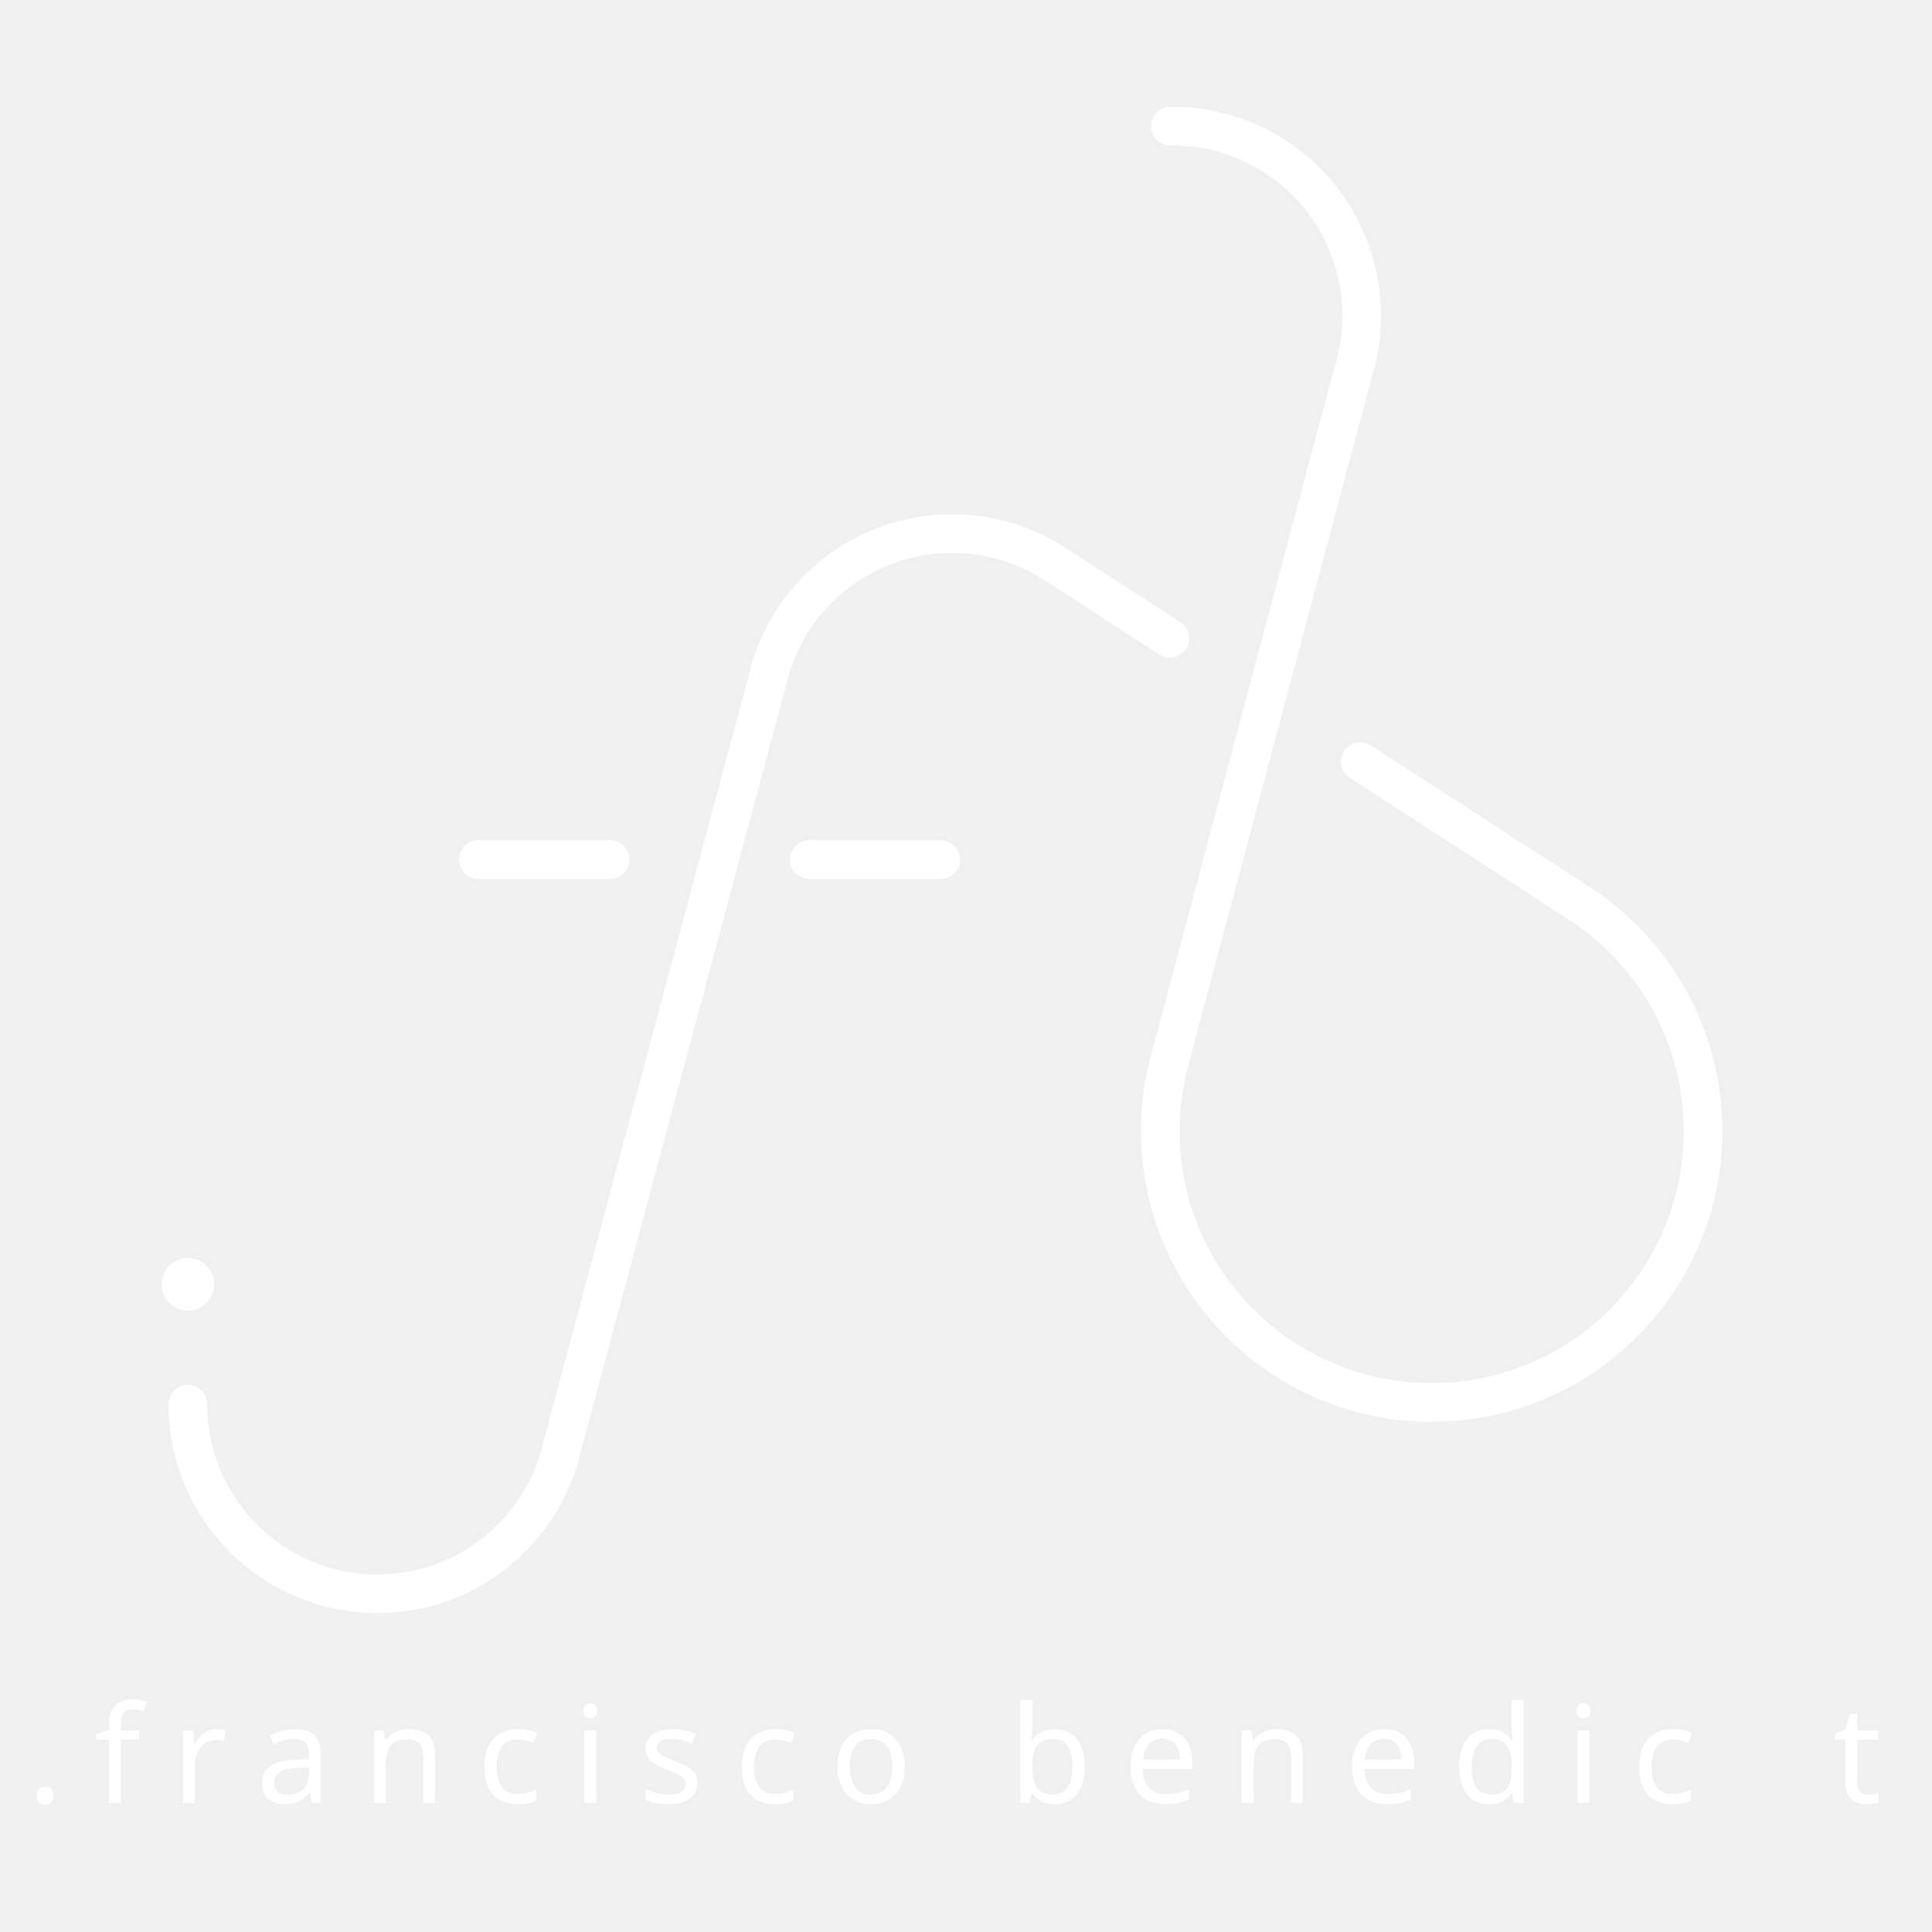
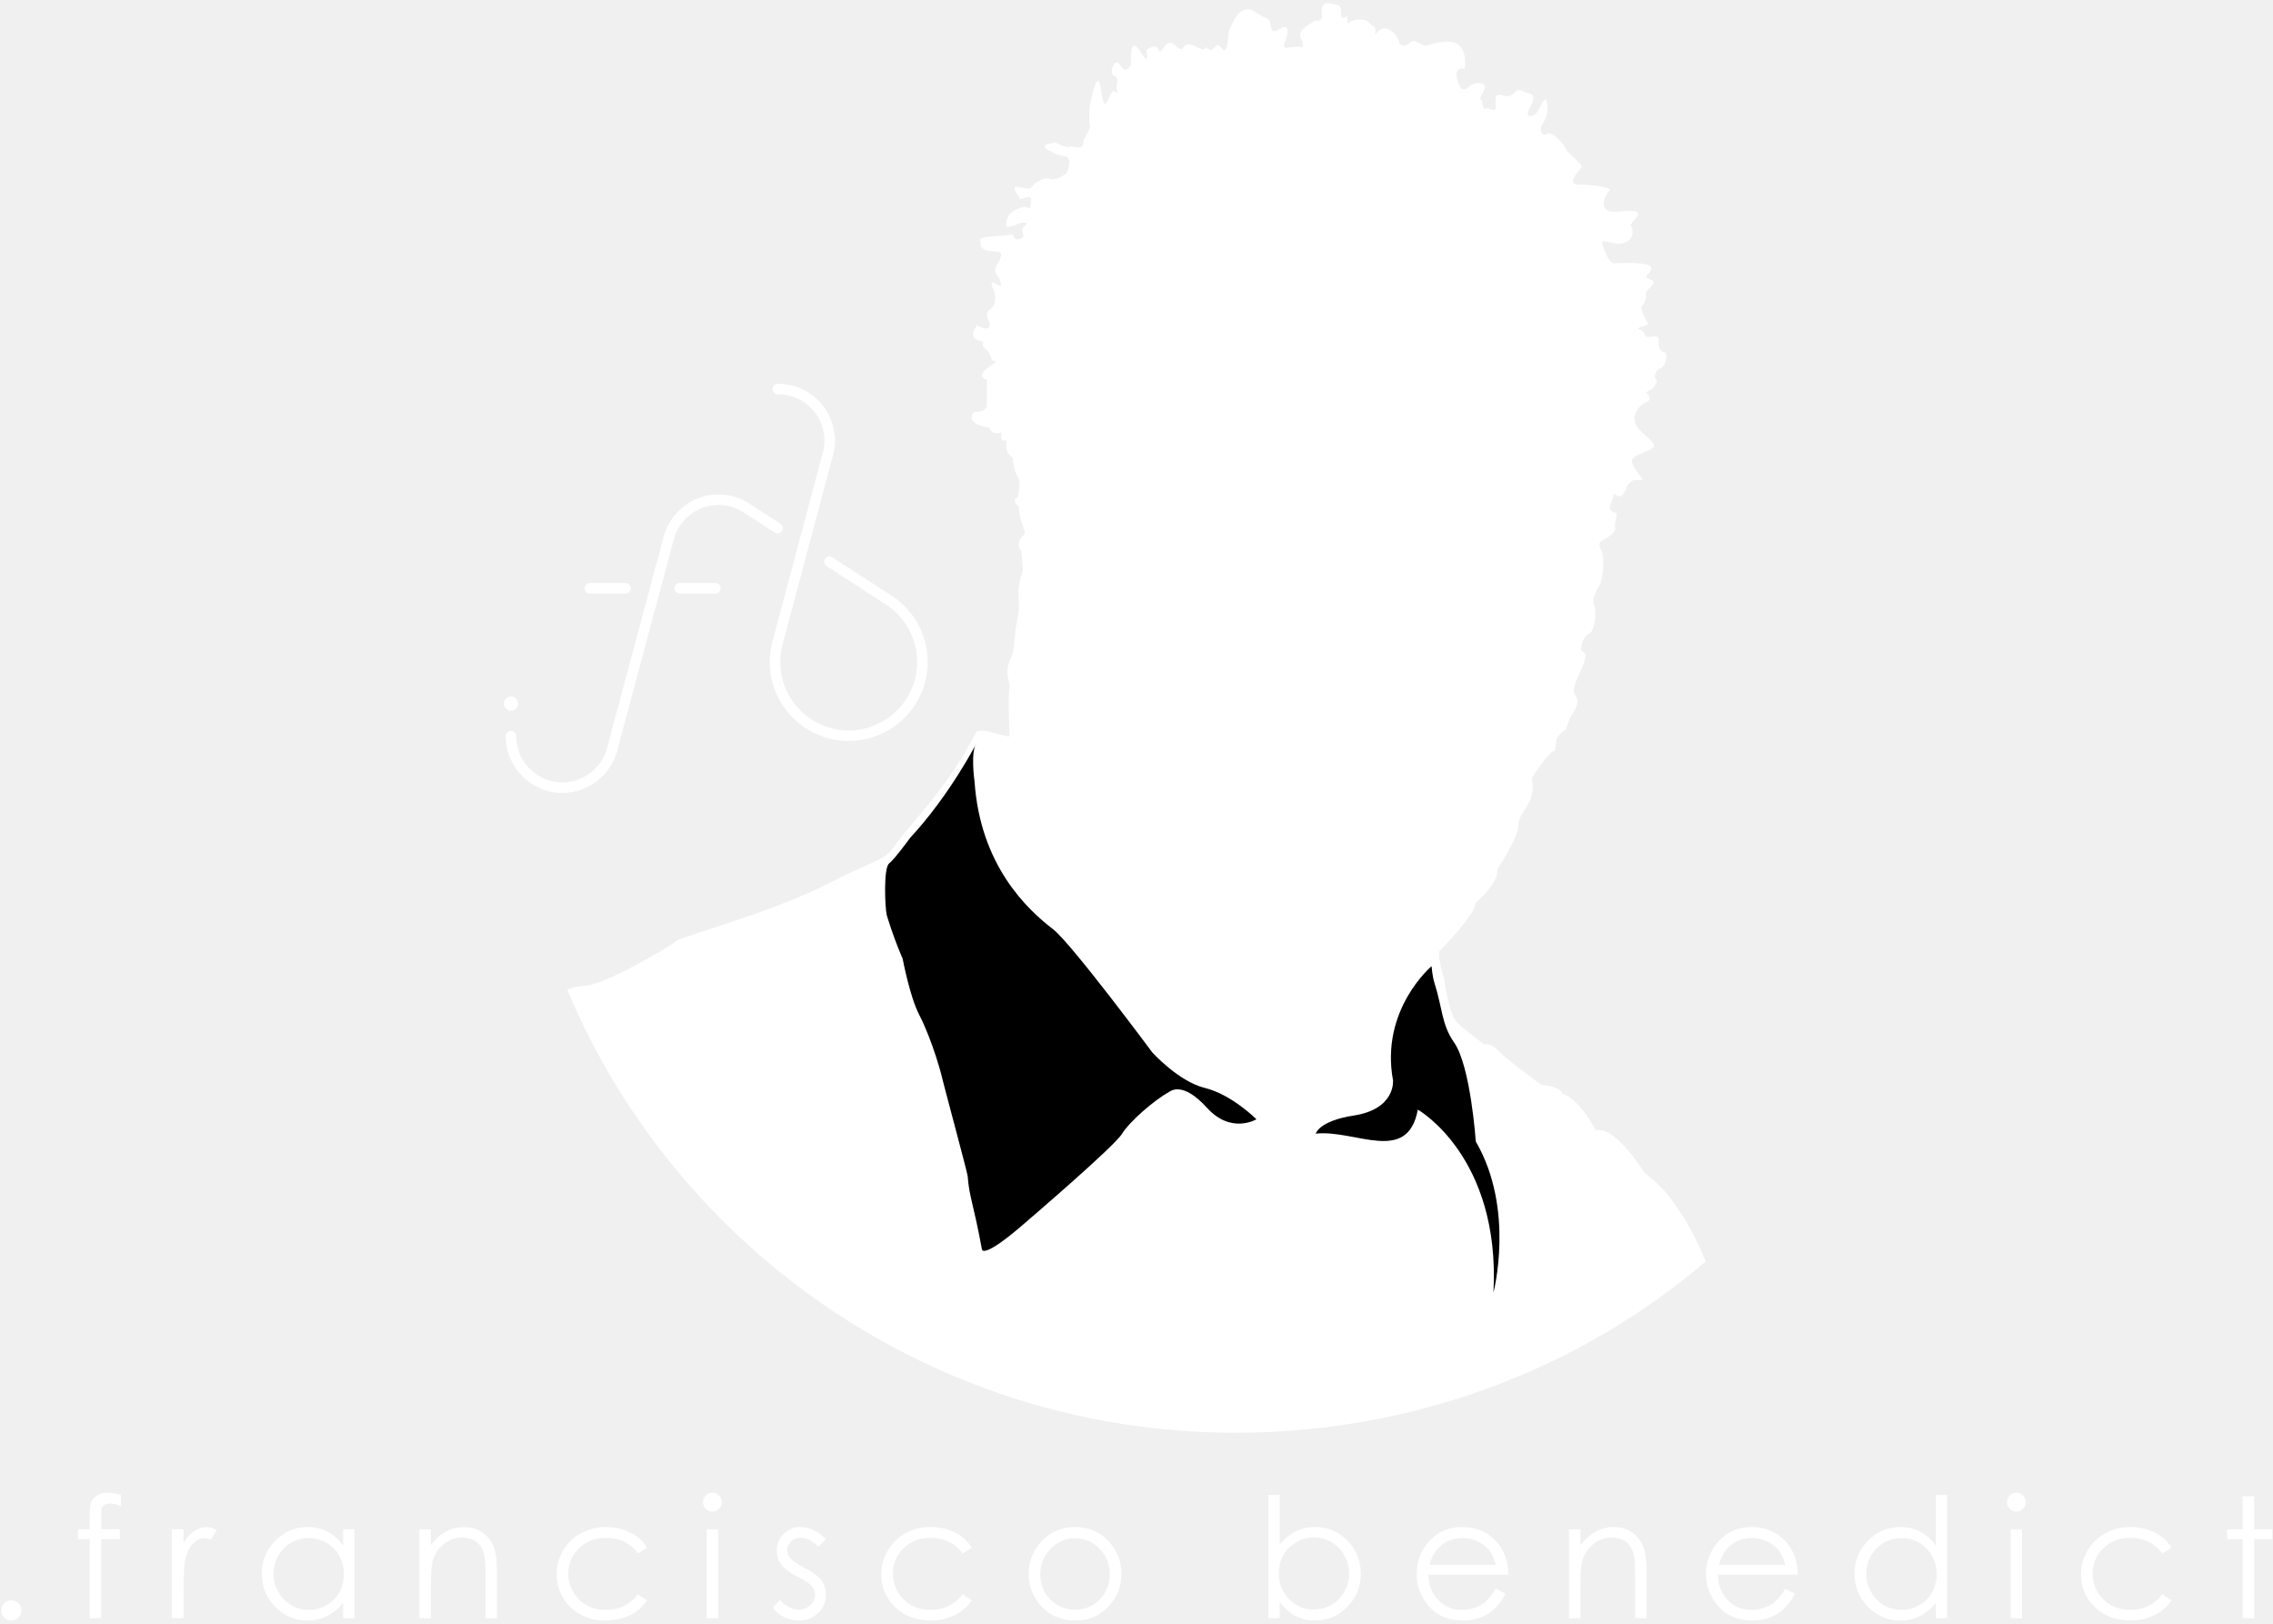
- <svg xmlns="http://www.w3.org/2000/svg" version="1.1" id="Layer_1" x="0px" y="0px" width="500px" height="500px" viewBox="0 0 500 500" enable-background="new 0 0 500 500" xml:space="preserve">
-   <circle fill="#FFFFFF" cx="48.624" cy="332.383" r="6.812" />
-   <path fill="none" stroke="#FFFFFF" stroke-width="10" stroke-linecap="round" d="M209.41,222.454c17.768,0,34.06,0,34.06,0" />
-   <path fill="none" stroke="#FFFFFF" stroke-width="10" stroke-linecap="round" d="M123.82,222.454c0,0,16.365,0,34.062,0" />
-   <path fill="none" stroke="#FFFFFF" stroke-width="10" stroke-linecap="round" d="M352.043,197.099  c29.863,19.328,56.796,36.76,56.796,36.76c19.213,12.533,31.912,34.217,31.912,58.868c0,38.787-31.44,70.229-70.229,70.229  s-70.231-31.442-70.231-70.229c0-6.066,0.769-11.955,2.216-17.57c12.852-48.155,47.68-178.818,47.68-178.818  c6.735-21.455-2.045-45.456-22.339-57.146c-7.871-4.533-16.475-6.64-24.946-6.551" />
-   <path fill="none" stroke="#FFFFFF" stroke-width="10" stroke-linecap="round" d="M48.624,363.414  c0,27.085,21.961,49.047,49.047,49.047c23.421,0,43.007-16.416,47.882-38.368l52.948-197.632  c4.875-21.952,24.462-38.367,47.881-38.367c9.891,0,19.098,2.928,26.803,7.965c0,0,12.333,7.982,29.561,19.133" />
-   <rect x="7" y="440.834" fill="none" width="485" height="49.172" />
-   <text transform="matrix(1 0 0 1 7 466.5938)">
-     <tspan x="0" y="0" fill="#FFFFFF" font-family="'CenturyGothic'" font-size="35" letter-spacing="8">.francisco benedic</tspan>
-     <tspan x="467.339" y="0" fill="#FFFFFF" font-family="'CenturyGothic'" font-size="35" letter-spacing="6">t</tspan>
-   </text>
+ <svg xmlns="http://www.w3.org/2000/svg" version="1.1" x="0px" y="0px" width="700px" height="500px" viewBox="0 0 700 500" enable-background="new 0 0 700 500" xml:space="preserve">
+   <g id="Layer_4" display="none">
+     <rect display="inline" fill="none" stroke="#000000" stroke-miterlimit="10" width="700" height="500" />
+   </g>
+   <g id="fb-text">
+     <g>
+       <path fill="#FFFFFF" d="M3.479,492.76c0.855,0,1.585,0.303,2.189,0.906c0.604,0.604,0.905,1.342,0.905,2.213    c0,0.856-0.302,1.59-0.905,2.202C5.064,498.693,4.335,499,3.479,499c-0.856,0-1.584-0.307-2.188-0.919s-0.906-1.346-0.906-2.202    c0-0.871,0.302-1.609,0.906-2.213S2.624,492.76,3.479,492.76z" />
+       <path fill="#FFFFFF" d="M37.25,460.355v3.447c-1.292-0.555-2.399-0.831-3.321-0.831c-0.688,0-1.259,0.139-1.711,0.416    c-0.453,0.276-0.739,0.594-0.855,0.956c-0.119,0.361-0.177,1.319-0.177,2.881l-0.003,3.698h5.714v3.043h-5.717l-0.019,24.328    h-3.523v-24.328h-3.597v-3.043h3.597v-4.277c0-1.964,0.18-3.363,0.541-4.203c0.36-0.838,0.972-1.511,1.837-2.024    c0.863-0.511,1.907-0.768,3.132-0.768C34.29,459.65,35.656,459.886,37.25,460.355z" />
+       <path fill="#FFFFFF" d="M52.931,470.923h3.598v4c1.073-1.576,2.205-2.756,3.396-3.536c1.19-0.779,2.432-1.17,3.724-1.17    c0.972,0,2.013,0.312,3.12,0.933l-1.837,2.968c-0.738-0.317-1.358-0.479-1.861-0.479c-1.174,0-2.307,0.483-3.396,1.446    c-1.091,0.966-1.921,2.463-2.491,4.491c-0.437,1.561-0.654,4.715-0.654,9.46v9.258h-3.598V470.923z" />
+       <path fill="#FFFFFF" d="M109.143,470.923v27.371h-3.472v-4.703c-1.477,1.795-3.133,3.145-4.969,4.05    c-1.836,0.905-3.845,1.359-6.025,1.359c-3.875,0-7.183-1.406-9.925-4.214c-2.743-2.81-4.113-6.228-4.113-10.254    c0-3.939,1.384-7.312,4.152-10.113c2.767-2.801,6.096-4.202,9.987-4.202c2.248,0,4.281,0.478,6.101,1.436    c1.821,0.955,3.417,2.39,4.793,4.302v-5.031H109.143z M95.067,473.614c-1.96,0-3.77,0.483-5.429,1.445    c-1.659,0.963-2.978,2.316-3.958,4.059c-0.98,1.743-1.47,3.586-1.47,5.528c0,1.928,0.494,3.771,1.482,5.528    c0.989,1.76,2.316,3.129,3.983,4.109c1.667,0.979,3.455,1.469,5.366,1.469c1.927,0,3.752-0.485,5.478-1.456    c1.726-0.972,3.053-2.288,3.983-3.947c0.93-1.657,1.394-3.525,1.394-5.603c0-3.166-1.042-5.812-3.128-7.94    C100.683,474.679,98.115,473.614,95.067,473.614z" />
+       <path fill="#FFFFFF" d="M129.176,470.923h3.522v4.905c1.409-1.879,2.969-3.282,4.68-4.214s3.573-1.397,5.585-1.397    c2.046,0,3.861,0.521,5.447,1.562c1.585,1.04,2.755,2.439,3.51,4.202c0.755,1.759,1.133,4.501,1.133,8.227v14.087h-3.523v-13.056    c0-3.154-0.131-5.259-0.391-6.314c-0.409-1.813-1.191-3.176-2.349-4.089c-1.157-0.914-2.667-1.371-4.529-1.371    c-2.131,0-4.039,0.705-5.725,2.114c-1.686,1.407-2.797,3.152-3.333,5.232c-0.335,1.357-0.503,3.84-0.503,7.447v10.036h-3.522    V470.923z" />
+       <path fill="#FFFFFF" d="M199.276,476.608l-2.792,1.735c-2.413-3.204-5.705-4.805-9.876-4.805c-3.334,0-6.102,1.072-8.305,3.217    c-2.203,2.144-3.304,4.749-3.304,7.815c0,1.994,0.507,3.87,1.521,5.628c1.013,1.76,2.404,3.126,4.171,4.098    c1.768,0.971,3.749,1.456,5.943,1.456c4.02,0,7.303-1.601,9.851-4.805l2.792,1.837c-1.308,1.972-3.065,3.499-5.27,4.586    c-2.207,1.085-4.717,1.629-7.536,1.629c-4.327,0-7.917-1.375-10.768-4.126c-2.852-2.751-4.277-6.098-4.277-10.038    c0-2.651,0.667-5.113,2-7.386c1.333-2.271,3.165-4.045,5.497-5.32c2.331-1.273,4.939-1.913,7.824-1.913    c1.811,0,3.56,0.276,5.247,0.831c1.685,0.554,3.114,1.274,4.289,2.164C197.456,474.102,198.454,475.234,199.276,476.608z" />
+       <path fill="#FFFFFF" d="M219.373,459.65c0.801,0,1.486,0.286,2.054,0.856s0.852,1.258,0.852,2.063    c0,0.789-0.284,1.467-0.852,2.037s-1.252,0.854-2.054,0.854c-0.785,0-1.462-0.284-2.029-0.854    c-0.568-0.57-0.853-1.248-0.853-2.037c0-0.806,0.285-1.493,0.853-2.063C217.911,459.937,218.588,459.65,219.373,459.65z     M217.624,470.923h3.522v27.371h-3.522V470.923z" />
+       <path fill="#FFFFFF" d="M254.338,473.915l-2.265,2.341c-1.883-1.827-3.725-2.742-5.524-2.742c-1.144,0-2.123,0.377-2.938,1.132    s-1.223,1.636-1.223,2.644c0,0.888,0.335,1.735,1.008,2.54c0.673,0.822,2.084,1.786,4.235,2.894    c2.623,1.357,4.404,2.665,5.345,3.925c0.925,1.273,1.387,2.709,1.387,4.301c0,2.249-0.79,4.152-2.368,5.711    c-1.579,1.561-3.554,2.341-5.921,2.341c-1.58,0-3.088-0.344-4.523-1.032c-1.436-0.688-2.625-1.635-3.566-2.843l2.214-2.517    c1.8,2.031,3.707,3.045,5.725,3.045c1.413,0,2.614-0.453,3.606-1.357c0.992-0.905,1.488-1.971,1.488-3.197    c0-1.005-0.328-1.902-0.984-2.691c-0.655-0.771-2.135-1.744-4.437-2.919c-2.471-1.273-4.152-2.532-5.043-3.772    c-0.891-1.242-1.336-2.657-1.336-4.253c0-2.079,0.71-3.807,2.13-5.183c1.42-1.374,3.212-2.063,5.381-2.063    C249.247,470.217,251.785,471.45,254.338,473.915z" />
+       <path fill="#FFFFFF" d="M299.253,476.608l-2.792,1.735c-2.413-3.204-5.705-4.805-9.876-4.805c-3.334,0-6.102,1.072-8.305,3.217    c-2.204,2.144-3.305,4.749-3.305,7.815c0,1.994,0.507,3.87,1.52,5.628c1.014,1.76,2.404,3.126,4.171,4.098    c1.768,0.971,3.749,1.456,5.943,1.456c4.02,0,7.304-1.601,9.851-4.805l2.792,1.837c-1.308,1.972-3.065,3.499-5.27,4.586    c-2.206,1.085-4.717,1.629-7.536,1.629c-4.327,0-7.917-1.375-10.768-4.126c-2.852-2.751-4.277-6.098-4.277-10.038    c0-2.651,0.667-5.113,2-7.386c1.333-2.271,3.165-4.045,5.498-5.32c2.331-1.273,4.938-1.913,7.824-1.913    c1.811,0,3.56,0.276,5.247,0.831c1.685,0.554,3.114,1.274,4.289,2.164C297.433,474.102,298.431,475.234,299.253,476.608z" />
+       <path fill="#FFFFFF" d="M331.086,470.217c4.217,0,7.712,1.528,10.485,4.579c2.52,2.785,3.78,6.081,3.78,9.889    c0,3.823-1.332,7.165-3.995,10.025c-2.663,2.86-6.087,4.29-10.271,4.29c-4.2,0-7.632-1.43-10.295-4.29    c-2.664-2.86-3.995-6.202-3.995-10.025c0-3.791,1.26-7.079,3.78-9.863C323.349,471.753,326.853,470.217,331.086,470.217z     M331.074,473.665c-2.929,0-5.445,1.081-7.55,3.245c-2.104,2.164-3.156,4.78-3.156,7.85c0,1.98,0.48,3.824,1.439,5.534    c0.959,1.711,2.256,3.032,3.889,3.963c1.633,0.932,3.425,1.396,5.378,1.396c1.952,0,3.744-0.465,5.377-1.396    c1.633-0.931,2.929-2.252,3.889-3.963c0.958-1.71,1.438-3.554,1.438-5.534c0-3.069-1.055-5.686-3.168-7.85    C336.498,474.746,333.985,473.665,331.074,473.665z" />
+       <path fill="#FFFFFF" d="M390.577,498.294v-37.938h3.523v15.27c1.473-1.811,3.123-3.163,4.949-4.062    c1.827-0.897,3.829-1.347,6.007-1.347c3.87,0,7.177,1.406,9.915,4.215c2.74,2.811,4.109,6.22,4.109,10.227    c0,3.959-1.383,7.339-4.147,10.14c-2.764,2.801-6.09,4.202-9.977,4.202c-2.228,0-4.249-0.478-6.057-1.436    c-1.811-0.954-3.41-2.389-4.8-4.302v5.031H390.577z M404.667,495.604c1.956,0,3.763-0.482,5.42-1.448    c1.656-0.963,2.976-2.317,3.952-4.062c0.98-1.744,1.47-3.589,1.47-5.535s-0.493-3.8-1.48-5.56    c-0.987-1.763-2.314-3.133-3.979-4.113c-1.666-0.982-3.442-1.474-5.334-1.474c-1.923,0-3.753,0.491-5.482,1.474    c-1.733,0.98-3.064,2.302-3.992,3.96c-0.93,1.663-1.393,3.533-1.393,5.611c0,3.17,1.041,5.821,3.124,7.95    C399.055,494.539,401.62,495.604,404.667,495.604z" />
+       <path fill="#FFFFFF" d="M460.651,489.212l2.969,1.562c-0.973,1.912-2.099,3.454-3.373,4.629c-1.278,1.173-2.713,2.066-4.308,2.679    c-1.596,0.612-3.399,0.919-5.413,0.919c-4.467,0-7.957-1.465-10.476-4.391c-2.52-2.926-3.779-6.235-3.779-9.925    c0-3.473,1.067-6.566,3.198-9.284c2.704-3.454,6.32-5.184,10.854-5.184c4.665,0,8.395,1.771,11.18,5.309    c1.981,2.5,2.987,5.619,3.021,9.359h-24.63c0.067,3.181,1.082,5.787,3.047,7.819c1.965,2.033,4.392,3.049,7.28,3.049    c1.395,0,2.751-0.241,4.067-0.726c1.319-0.483,2.439-1.129,3.364-1.929C458.578,492.296,459.576,491,460.651,489.212z     M460.651,481.841c-0.47-1.877-1.154-3.38-2.053-4.504c-0.897-1.123-2.088-2.028-3.564-2.718c-1.479-0.687-3.03-1.03-4.66-1.03    c-2.688,0-4.996,0.864-6.927,2.592c-1.412,1.258-2.478,3.145-3.199,5.66H460.651z" />
+       <path fill="#FFFFFF" d="M483.201,470.923h3.521v4.905c1.409-1.879,2.969-3.282,4.68-4.214s3.572-1.397,5.586-1.397    c2.046,0,3.86,0.521,5.446,1.562c1.585,1.04,2.756,2.439,3.509,4.202c0.756,1.759,1.134,4.501,1.134,8.227v14.087h-3.521v-13.056    c0-3.154-0.134-5.259-0.395-6.314c-0.407-1.813-1.191-3.176-2.348-4.089c-1.158-0.914-2.667-1.371-4.53-1.371    c-2.13,0-4.038,0.705-5.724,2.114c-1.687,1.407-2.798,3.152-3.334,5.232c-0.337,1.357-0.504,3.84-0.504,7.447v10.036h-3.521    V470.923z" />
+       <path fill="#FFFFFF" d="M549.778,489.212l2.969,1.562c-0.974,1.912-2.099,3.454-3.375,4.629c-1.275,1.173-2.711,2.066-4.305,2.679    c-1.596,0.612-3.4,0.919-5.413,0.919c-4.467,0-7.958-1.465-10.478-4.391c-2.519-2.926-3.777-6.235-3.777-9.925    c0-3.473,1.066-6.566,3.198-9.284c2.702-3.454,6.32-5.184,10.853-5.184c4.667,0,8.396,1.771,11.181,5.309    c1.98,2.5,2.988,5.619,3.021,9.359h-24.63c0.067,3.181,1.083,5.787,3.047,7.819c1.966,2.033,4.393,3.049,7.28,3.049    c1.395,0,2.751-0.241,4.068-0.726c1.318-0.483,2.438-1.129,3.363-1.929C547.704,492.296,548.703,491,549.778,489.212z     M549.778,481.841c-0.471-1.877-1.153-3.38-2.053-4.504c-0.899-1.123-2.087-2.028-3.563-2.718c-1.479-0.687-3.033-1.03-4.661-1.03    c-2.688,0-4.996,0.864-6.927,2.592c-1.411,1.258-2.478,3.145-3.198,5.66H549.778z" />
+       <path fill="#FFFFFF" d="M599.65,460.355v37.938h-3.471v-4.703c-1.477,1.795-3.133,3.145-4.97,4.05    c-1.838,0.905-3.846,1.359-6.027,1.359c-3.873,0-7.183-1.406-9.924-4.214c-2.742-2.81-4.112-6.228-4.112-10.254    c0-3.939,1.383-7.312,4.15-10.113s6.099-4.202,9.987-4.202c2.248,0,4.281,0.478,6.103,1.436c1.818,0.955,3.416,2.39,4.793,4.302    v-15.599H599.65z M585.575,473.614c-1.962,0-3.771,0.483-5.429,1.445c-1.659,0.963-2.979,2.316-3.958,4.059    c-0.981,1.743-1.472,3.586-1.472,5.528c0,1.928,0.494,3.771,1.484,5.528c0.987,1.76,2.316,3.129,3.982,4.109    c1.665,0.979,3.456,1.469,5.365,1.469c1.927,0,3.752-0.485,5.479-1.456c1.726-0.972,3.053-2.288,3.983-3.947    c0.929-1.657,1.396-3.525,1.396-5.603c0-3.166-1.043-5.812-3.13-7.94S588.623,473.614,585.575,473.614z" />
+       <path fill="#FFFFFF" d="M620.955,459.65c0.799,0,1.485,0.286,2.052,0.856c0.568,0.57,0.853,1.258,0.853,2.063    c0,0.789-0.284,1.467-0.853,2.037c-0.566,0.57-1.253,0.854-2.052,0.854c-0.787,0-1.464-0.284-2.031-0.854    s-0.851-1.248-0.851-2.037c0-0.806,0.283-1.493,0.851-2.063S620.168,459.65,620.955,459.65z M619.204,470.923h3.522v27.371h-3.522    V470.923z" />
+       <path fill="#FFFFFF" d="M668.725,476.608l-2.79,1.735c-2.415-3.204-5.706-4.805-9.877-4.805c-3.334,0-6.104,1.072-8.307,3.217    c-2.201,2.144-3.305,4.749-3.305,7.815c0,1.994,0.508,3.87,1.521,5.628c1.014,1.76,2.402,3.126,4.171,4.098    c1.769,0.971,3.749,1.456,5.943,1.456c4.021,0,7.304-1.601,9.853-4.805l2.79,1.837c-1.309,1.972-3.064,3.499-5.27,4.586    c-2.207,1.085-4.719,1.629-7.537,1.629c-4.326,0-7.914-1.375-10.768-4.126c-2.851-2.751-4.274-6.098-4.274-10.038    c0-2.651,0.664-5.113,2-7.386c1.331-2.271,3.164-4.045,5.494-5.32c2.333-1.273,4.94-1.913,7.826-1.913    c1.812,0,3.56,0.276,5.245,0.831c1.687,0.554,3.117,1.274,4.291,2.164S667.902,475.234,668.725,476.608z" />
+       <path fill="#FFFFFF" d="M690.67,460.758h3.521v10.165h5.586v3.043h-5.586v24.328h-3.521v-24.328h-4.806v-3.043h4.806V460.758z" />
+     </g>
+   </g>
+   <g id="cisco-silhouhette">
+     <path id="part-circle_1_" fill="#FFFFFF" d="M174.681,304.746c2.063-0.738,3.912-1.205,5.23-1.172   c5.715,0.146,27.985-12.953,28.279-13.836c0.293-0.885,29.304-8.688,46.593-17.52c17.291-8.836,17.145-6.627,21.539-12.811   c4.396-6.184,15.381-16.625,24.177-33.712c1.097-2.129,8.331,1.311,10.382,1.016c0,0-0.494-12.863-0.055-14.851   s-1.758-4.196,0.221-8.612c1.978-4.418,0.641-4.138,2.417-13.693c1.174-6.313-1.319-4.416,1.538-13.913l-0.439-5.961   c0,0-2.088-1.877,0.329-4.638c2.088-0.772-1.333-4.739-1.099-8.943c0,0-2.582-2.153-0.385-2.982c0,0,1.045-4.195,0.275-5.631   c-0.77-1.435-1.318-2.705-1.923-6.625c0,0-2.253-1.381-1.868-4.141s-1.868,1.049-1.594-3.532c0,0-2.967,1.048-3.571-1.546   c0,0-7.857-0.773-4.836-4.803c0,0,4.726,0.386,4.012-2.981v-6.9c0,0-3.626-0.939,0.659-3.976c4.285-3.037,1.264-0.387,0.549-3.091   c-0.713-2.706-3.021-2.706-2.361-4.086c0.658-1.38-5.77-0.275-1.869-5.63c0,0,4.342,2.595,3.901-0.718c0,0-1.868-3.313,0.056-4.085   c0,0,2.967-1.767,0.988-6.515c-1.979-4.748,3.132,1.271,2.363-1.767c-0.77-3.036-2.583-2.484-1.264-5.41   c0,0,2.252-3.147,1.044-3.975c-1.21-0.828-6.429,0.663-5.989-3.423c0,0-2.089-1.214,5.109-1.601   c7.198-0.386,4.012-1.16,5.164,0.387c1.154,1.545,2.913,0.055,2.913-0.552c0-0.607-0.989-2.098,0.55-3.147   c1.538-1.048-1.264-0.939-1.539-0.717c-0.275,0.221-4.256,1.731-4.285,1.049c-0.165-3.81,2.052-4.848,4.615-5.797   c2.601-0.962,2.631,2.056,3.022-1.766c0.359-3.516-3.682,0.663-3.737-1.49c0,0-2.088-2.872-1.099-3.092   c0.989-0.221,4.506,1.049,4.781,0.276c0.273-0.772,3.955-3.644,5.713-2.76c1.76,0.883,5.275-1.657,5.33-1.822   c0.056-0.165,2.143-4.747-0.604-5.134c-2.747-0.387-4.229-1.492-4.229-1.492s-5.275-1.987,1.482-2.76c0,0,3.407,2.098,4.67,1.16   c0,0,4.507,1.38,3.682-1.491c0,0,3.023-5.19,2.033-5.024c0,0-0.385-3.81,0.33-7.121c0.715-3.313,2.308-10.987,3.352-2.761   c1.043,8.227,2.527-1.602,4.011-0.497c1.484,1.104,0.66-0.718,0.66-0.718v-1.38c0,0,0.769-2.32-0.88-2.761   c-1.648-0.442,0.165-6.183,2.033-3.091c1.867,3.091,3.462-0.221,3.297-1.16c-0.164-0.938-0.329-8.336,2.857-3.091   c3.188,5.245,1.812-0.498,1.812-0.498s2.912-2.429,3.792-0.055c0.88,2.374,2.087-4.609,5.274-1.311   c3.187,3.298,1.318-2.223,6.045,0.207c4.724,2.429,1.923-0.884,3.9,0.772s2.197-2.98,4.229-0.22c2.034,2.76,1.76-4.141,2.254-5.355   c0.495-1.215,3.132-8.999,7.858-5.852c4.724,3.147,4.396,1.104,5.054,4.748c0.659,3.644,4.616-2.208,5.057,0.883   c0.438,3.091-3.244,6.073,0.824,5.355c4.066-0.718,4.066,0.828,3.898-1.215c-0.163-2.042-3.46-2.871,3.848-7.066   c0,0,1.812,0.497,2.033-0.994c0.221-1.491-1.593-6.183,5.273-3.533c0,0,0.771,0.331,0.659,2.539   c-0.107,2.209,2.034,0.553,2.034,0.553s-0.66,3.146,0.55,2.042c1.208-1.104,4.836-1.436,6.044,0.11s2.197,0.608,1.869,2.871   c-0.33,2.264,0.987-2.152,3.846-0.994c2.856,1.159,3.736,4.141,3.571,4.307c-0.165,0.165,1.483,1.711,3.133,0.055   c1.649-1.656,3.24,0.386,4.669,0.772c1.428,0.387,13.737-6.073,12.364,7.177c0,0-3.849-1.214-2.089,4.086   c1.758,5.299,3.241-0.498,6.978,0.276c3.735,0.772-1.759,4.858,0.384,5.299c0,0,0.056,2.926,1.156,2.54   c1.099-0.386,3.351,1.546,3.133-0.717c-0.221-2.264-0.388-4.196,2.196-3.313c2.582,0.883,3.736-1.27,4.45-1.6   c0.715-0.332,3.242,0.883,3.242,0.883s3.132,0.055,0.769,4.14c-2.363,4.086,0.988,3.092,1.923,1.933s2.637-6.183,3.188-3.147   c0.548,3.037-0.441,5.134-1.429,6.626c-0.989,1.49-0.329,4.14,1.429,2.981c1.758-1.16,5.935,4.195,6.098,5.079   c0.167,0.883,5.221,4.25,4.452,5.299c-0.77,1.049-4.89,5.245-0.77,5.245c4.122,0,10.604,0.884,9.396,1.877   c-1.209,0.994-4.122,7.011,2.308,6.459c6.429-0.552,7.803-0.111,5.549,2.429c-2.253,2.539-0.989,1.766-0.88,2.484   c0.11,0.717,0.99,3.422-2.361,4.637c-3.353,1.214-7.638-1.932-6.759,0.607c0.88,2.54,2.197,5.797,3.681,5.742   c1.483-0.056,11.593-0.607,11.375,1.545c-0.223,2.154-3.188,2.375-0.274,3.424c2.912,1.048-1.649,3.036-1.374,4.417   c0.274,1.379-0.385,3.091-1.264,3.698c-0.881,0.608,1.922,5.631,2.089,5.743c0.163,0.109-4.727,1.103-2.748,1.545   c1.976,0.442,1.208,2.319,2.363,2.319c1.153,0,3.733-0.939,3.515,1.159c-0.22,2.099,0.386,3.313,1.76,3.588   c1.373,0.276,0.328,4.472-1.155,4.858c-1.483,0.387-2.307,2.706-1.483,3.367c0.824,0.663-0.494,2.706-1.758,3.369   c-1.266,0.662-1.266,0.662-1.266,0.662s2.42,2.209,0.111,3.092s-6.045,4.969-1.703,8.944c4.341,3.974,5.659,4.527,1.539,6.237   c-4.121,1.712-6.044,2.043-2.31,6.791c3.735,4.748-1.702-0.938-3.734,4.527c-2.034,5.465-4.341-0.056-3.792,2.098   c-1.152,3.367-2.322,4.823,0.863,5.54c0,0,0.017,0.699-0.424,2.631c-0.439,1.932,0.825,2.594-1.759,4.416   c-2.58,1.822-4.066,1.491-2.58,4.473c1.481,2.98,0.053,9.992-0.386,10.435c-0.439,0.441-2.803,4.636-1.814,6.569   c0.988,1.931,0.055,8.115-1.593,8.612c-1.649,0.497-3.023,4.693-2.143,5.354c0.878,0.663,0.878,0.663,0.878,0.663   c1.318,2.429-5.054,10.49-2.968,12.919c2.09,2.429-1.207,6.072-1.646,7.067c-0.44,0.992-1.1,3.753-1.649,3.859   c-0.551,0.106-2.527,2.103-2.527,2.874c0,0.773-0.44,3.312-0.44,3.312c-1.647-0.219-7.143,8.503-7.143,8.503   c1.758,7.507-4.286,10.601-4.067,14.244c0.222,3.645-6.592,13.914-6.592,13.914c0.658,4.084-6.703,10.268-6.703,10.268   c0.293,3.389-11.137,14.869-11.137,14.869l0.036,2.297c0,0,0.569,3.371,1.509,6.127c0,0,1.257,9.465,3.3,12.592   c1.3,1.994,8.955,7.537,8.955,7.537c1.924-0.195,3.297,0.938,3.297,0.938c3.354,3.727,14.534,11.676,14.534,11.676   c5.961,0.387,6.236,2.568,6.236,2.568c5.55,1.711,10.385,11.4,10.385,11.4s4.863-2.652,14.974,13.027c0,0,6.154,4.416,9.45,9.938   c0,0,4.928,6.213,9.406,17.375c-38.821,33.137-89.801,52.732-144.842,52.732C288.082,441.186,208.241,384.936,174.681,304.746z" />
+     <path id="left-collar_1_" d="M302.395,384.701c0,0,0,3.533,13.919-8.686c0,0,26.668-22.818,29.159-26.795   c2.49-3.975,9.858-10.342,14.505-12.955c0.578-0.326,4.249-3.387,11.722,4.859c7.473,8.242,15.238,3.533,15.238,3.533   s-7.62-7.615-15.826-9.625c-8.202-2.006-16.263-10.984-16.263-10.984s-24.93-33.598-30.549-37.912   c-8.061-6.184-22.419-19.727-24.177-45.492c0,0-1.344-9.238,0.653-11.898c0,0-8.152,15.976-20.492,29.255c0,0-4.727,6.51-6.479,7.9   c-1.752,1.389-1.277,13.539-0.716,15.893c0,0,1.913,6.549,4.908,13.471c0,0,2.157,11.535,5.056,17.152   c4.189,8.123,7.105,19.283,7.105,19.58c0,0.295,7.758,29.055,7.839,30.107C298.508,368.783,299.721,370.219,302.395,384.701z" />
+     <path id="right-collar_1_" d="M459.933,397.977c0,0,6.723-25.561-5.44-46.465c0,0-1.577-23.213-6.694-30.518   c-3.877-5.533-3.544-10.535-6.063-18.396c-0.626-1.951-0.864-5.08-0.864-5.08s-15.885,13.361-11.872,35.17   c0,0,0.873,8.826-12.089,10.82c-10.77,1.656-11.704,5.574-11.704,5.574c12.143-1.332,28.271,9.662,31.43-7.398   C436.635,341.684,462.131,356.092,459.933,397.977z" />
+   </g>
+   <g id="fb-logo">
+     <g>
+       <circle fill="#FFFFFF" cx="157.35" cy="216.666" r="2.201" />
+       <path fill="#FFFFFF" d="M220.316,182.757h-11.007c-0.893,0-1.616-0.723-1.616-1.616c0-0.892,0.723-1.614,1.616-1.614h11.007    c0.893,0,1.616,0.723,1.616,1.614C221.932,182.035,221.209,182.757,220.316,182.757z" />
+       <path fill="#FFFFFF" d="M192.658,182.757h-11.006c-0.893,0-1.617-0.723-1.617-1.616c0-0.892,0.724-1.614,1.617-1.614h11.006    c0.893,0,1.616,0.723,1.616,1.614C194.273,182.035,193.55,182.757,192.658,182.757z" />
+       <path fill="#FFFFFF" d="M261.373,228.162c-13.404,0-24.31-10.906-24.31-24.311c0-2.061,0.258-4.107,0.768-6.082    c4.155-15.575,15.41-57.799,15.41-57.799l0.02-0.068c1.979-6.304-0.747-13.279-6.484-16.583c-2.206-1.271-4.708-1.92-7.237-1.901    c-0.006,0-0.012,0-0.018,0c-0.884,0-1.605-0.713-1.616-1.599c-0.009-0.892,0.708-1.624,1.6-1.633    c3.103-0.039,6.178,0.775,8.884,2.333c7.029,4.049,10.375,12.588,7.965,20.317c-0.357,1.336-11.314,42.445-15.4,57.754    c-0.437,1.698-0.661,3.472-0.661,5.261c0,11.623,9.457,21.079,21.079,21.079c11.625,0,21.08-9.456,21.08-21.079    c0-7.152-3.581-13.758-9.579-17.67l-18.351-11.876c-0.747-0.484-0.962-1.485-0.478-2.234c0.486-0.749,1.485-0.964,2.235-0.479    l18.354,11.879c6.921,4.514,11.052,12.132,11.052,20.381C285.686,217.255,274.778,228.162,261.373,228.162z" />
+       <path fill="#FFFFFF" d="M173.2,244.159c-9.63,0-17.465-7.833-17.465-17.464c0-0.893,0.722-1.616,1.615-1.616    s1.616,0.723,1.616,1.616c0,7.848,6.386,14.232,14.234,14.232c6.62,0,12.464-4.682,13.896-11.132l0.017-0.069l17.102-63.832    c1.771-7.899,8.934-13.63,17.043-13.63c3.404,0,6.707,0.981,9.545,2.837l9.546,6.18c0.749,0.483,0.963,1.485,0.479,2.233    c-0.486,0.749-1.485,0.964-2.234,0.479l-9.552-6.183c-2.319-1.516-5.009-2.314-7.784-2.314c-6.62,0-12.464,4.682-13.896,11.132    l-0.017,0.069l-17.101,63.832C188.472,238.43,181.311,244.159,173.2,244.159z" />
+     </g>
+   </g>
</svg>
